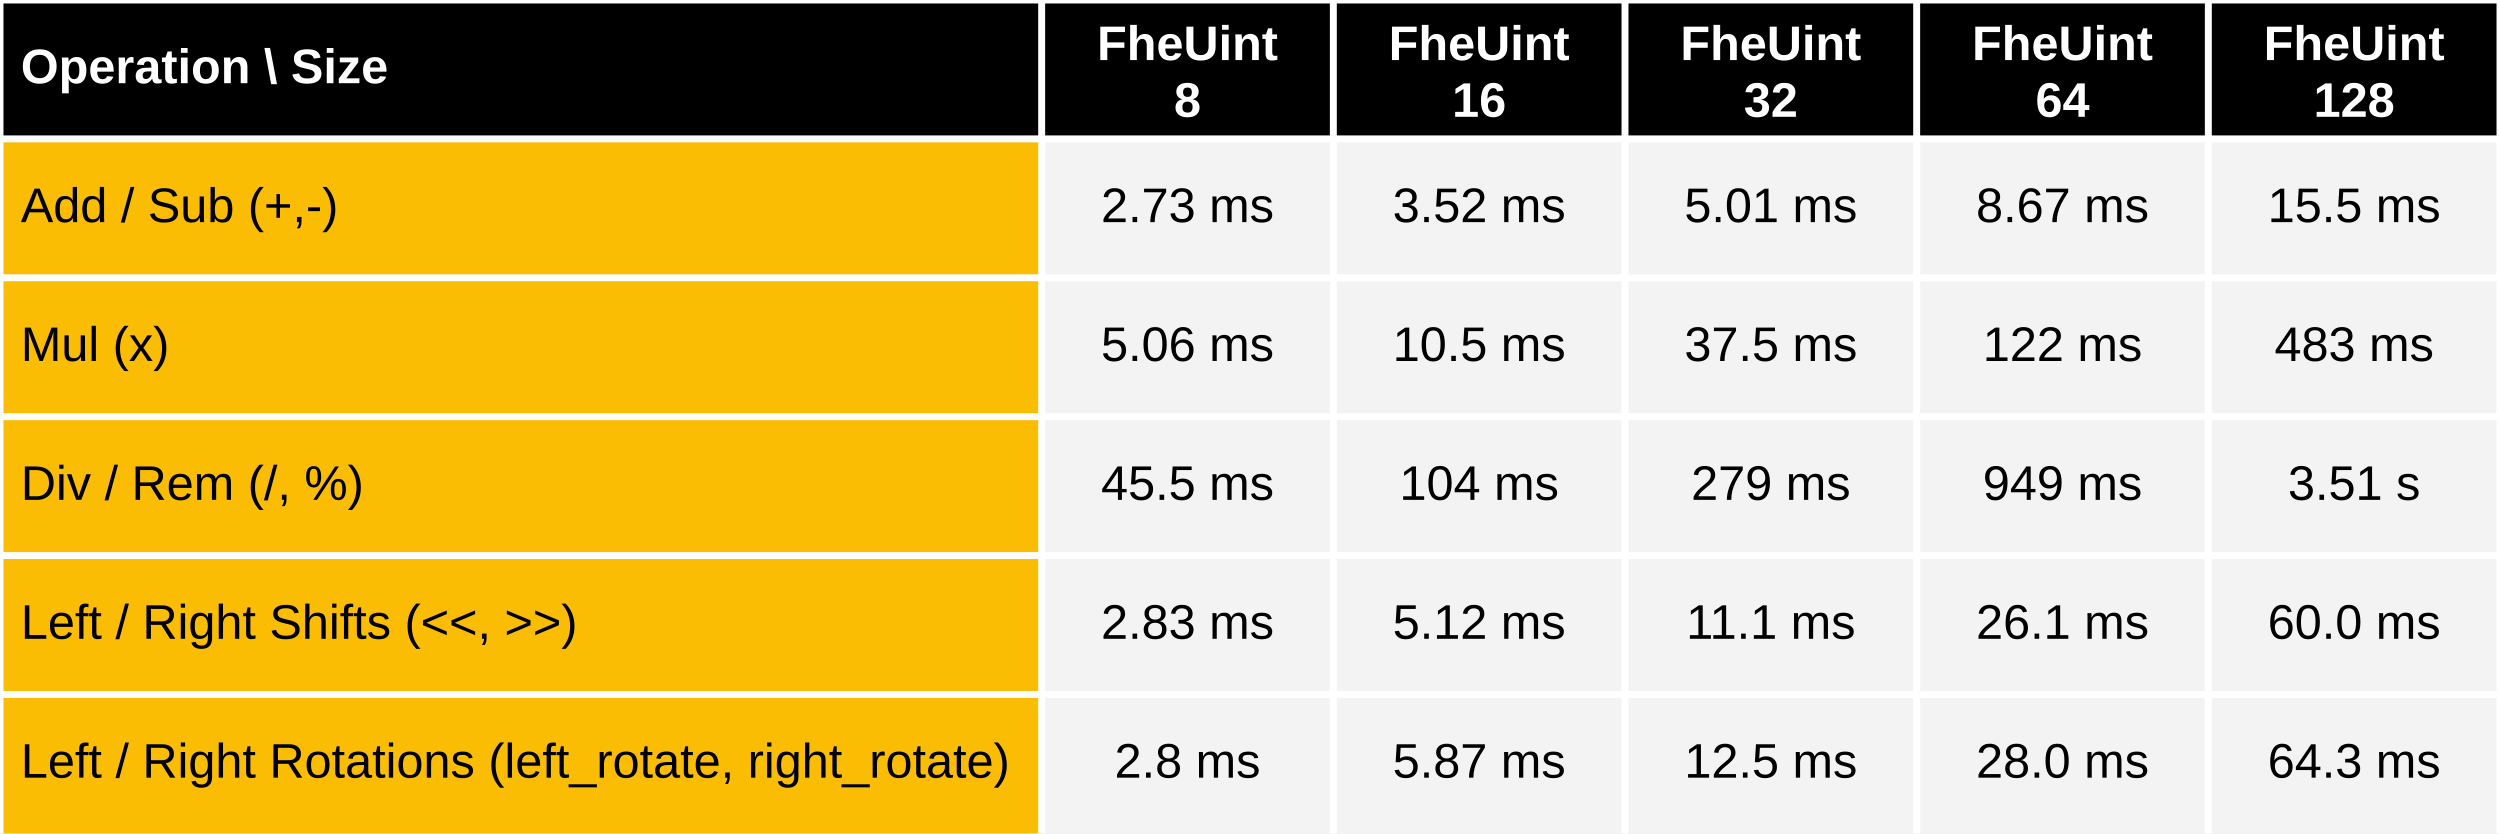
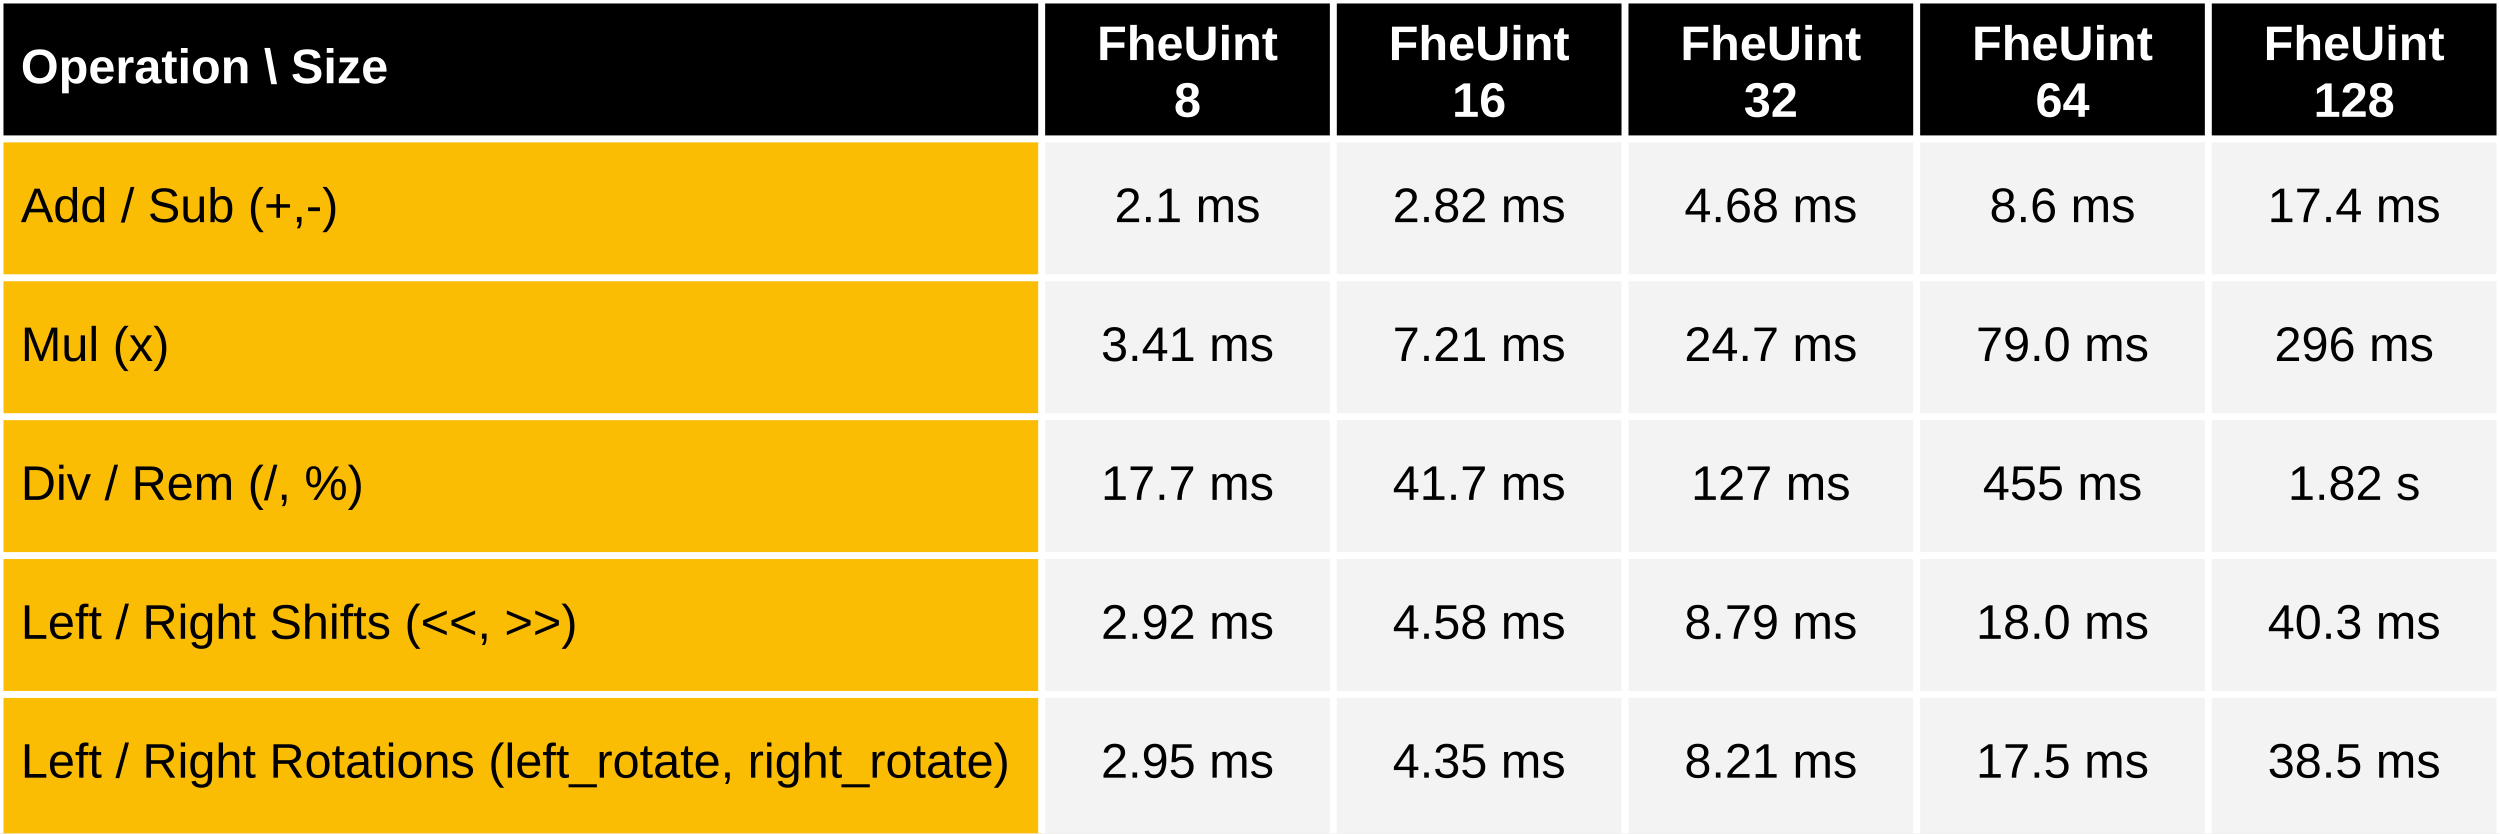
<svg xmlns="http://www.w3.org/2000/svg" viewBox="0 0 720 240" preserveAspectRatio="meet" width="100%" height="240">
  <rect x="0" y="0" width="720" height="40" fill="black" />
  <text dominant-baseline="middle" text-anchor="start" font-family="Arial" font-size="14" font-weight="bold" fill="white" x="6" y="20.0">Operation \ Size</text>
  <text dominant-baseline="middle" text-anchor="middle" font-family="Arial" font-size="14" font-weight="bold" fill="white" x="342.0" y="13.333">FheUint</text>
  <text dominant-baseline="middle" text-anchor="middle" font-family="Arial" font-size="14" font-weight="bold" fill="white" x="342.0" y="29.667">8</text>
  <text dominant-baseline="middle" text-anchor="middle" font-family="Arial" font-size="14" font-weight="bold" fill="white" x="426.0" y="13.333">FheUint</text>
  <text dominant-baseline="middle" text-anchor="middle" font-family="Arial" font-size="14" font-weight="bold" fill="white" x="426.0" y="29.667">16</text>
  <text dominant-baseline="middle" text-anchor="middle" font-family="Arial" font-size="14" font-weight="bold" fill="white" x="510.0" y="13.333">FheUint</text>
  <text dominant-baseline="middle" text-anchor="middle" font-family="Arial" font-size="14" font-weight="bold" fill="white" x="510.0" y="29.667">32</text>
  <text dominant-baseline="middle" text-anchor="middle" font-family="Arial" font-size="14" font-weight="bold" fill="white" x="594.0" y="13.333">FheUint</text>
  <text dominant-baseline="middle" text-anchor="middle" font-family="Arial" font-size="14" font-weight="bold" fill="white" x="594.0" y="29.667">64</text>
  <text dominant-baseline="middle" text-anchor="middle" font-family="Arial" font-size="14" font-weight="bold" fill="white" x="678.0" y="13.333">FheUint</text>
  <text dominant-baseline="middle" text-anchor="middle" font-family="Arial" font-size="14" font-weight="bold" fill="white" x="678.0" y="29.667">128</text>
  <rect x="0" y="40" width="300" height="200" fill="#fbbc04" />
  <rect x="300" y="40" width="420" height="200" fill="#f3f3f3" />
  <text dominant-baseline="middle" text-anchor="start" font-family="Arial" font-size="14" font-weight="normal" fill="black" x="6" y="60.0">Add / Sub (+,-)</text>
-   <text dominant-baseline="middle" text-anchor="middle" font-family="Arial" font-size="14" font-weight="normal" fill="black" x="342.0" y="60.0">2.73 ms</text>
-   <text dominant-baseline="middle" text-anchor="middle" font-family="Arial" font-size="14" font-weight="normal" fill="black" x="426.0" y="60.0">3.52 ms</text>
-   <text dominant-baseline="middle" text-anchor="middle" font-family="Arial" font-size="14" font-weight="normal" fill="black" x="510.0" y="60.0">5.01 ms</text>
-   <text dominant-baseline="middle" text-anchor="middle" font-family="Arial" font-size="14" font-weight="normal" fill="black" x="594.0" y="60.0">8.67 ms</text>
-   <text dominant-baseline="middle" text-anchor="middle" font-family="Arial" font-size="14" font-weight="normal" fill="black" x="678.0" y="60.0">15.5 ms</text>
+   <text dominant-baseline="middle" text-anchor="middle" font-family="Arial" font-size="14" font-weight="normal" fill="black" x="342.0" y="60.0">2.1 ms</text>
+   <text dominant-baseline="middle" text-anchor="middle" font-family="Arial" font-size="14" font-weight="normal" fill="black" x="426.0" y="60.0">2.82 ms</text>
+   <text dominant-baseline="middle" text-anchor="middle" font-family="Arial" font-size="14" font-weight="normal" fill="black" x="510.0" y="60.0">4.68 ms</text>
+   <text dominant-baseline="middle" text-anchor="middle" font-family="Arial" font-size="14" font-weight="normal" fill="black" x="594.0" y="60.0">8.6 ms</text>
+   <text dominant-baseline="middle" text-anchor="middle" font-family="Arial" font-size="14" font-weight="normal" fill="black" x="678.0" y="60.0">17.4 ms</text>
  <text dominant-baseline="middle" text-anchor="start" font-family="Arial" font-size="14" font-weight="normal" fill="black" x="6" y="100.0">Mul (x)</text>
-   <text dominant-baseline="middle" text-anchor="middle" font-family="Arial" font-size="14" font-weight="normal" fill="black" x="342.0" y="100.0">5.06 ms</text>
-   <text dominant-baseline="middle" text-anchor="middle" font-family="Arial" font-size="14" font-weight="normal" fill="black" x="426.0" y="100.0">10.5 ms</text>
-   <text dominant-baseline="middle" text-anchor="middle" font-family="Arial" font-size="14" font-weight="normal" fill="black" x="510.0" y="100.0">37.5 ms</text>
-   <text dominant-baseline="middle" text-anchor="middle" font-family="Arial" font-size="14" font-weight="normal" fill="black" x="594.0" y="100.0">122 ms</text>
-   <text dominant-baseline="middle" text-anchor="middle" font-family="Arial" font-size="14" font-weight="normal" fill="black" x="678.0" y="100.0">483 ms</text>
+   <text dominant-baseline="middle" text-anchor="middle" font-family="Arial" font-size="14" font-weight="normal" fill="black" x="342.0" y="100.0">3.41 ms</text>
+   <text dominant-baseline="middle" text-anchor="middle" font-family="Arial" font-size="14" font-weight="normal" fill="black" x="426.0" y="100.0">7.21 ms</text>
+   <text dominant-baseline="middle" text-anchor="middle" font-family="Arial" font-size="14" font-weight="normal" fill="black" x="510.0" y="100.0">24.7 ms</text>
+   <text dominant-baseline="middle" text-anchor="middle" font-family="Arial" font-size="14" font-weight="normal" fill="black" x="594.0" y="100.0">79.0 ms</text>
+   <text dominant-baseline="middle" text-anchor="middle" font-family="Arial" font-size="14" font-weight="normal" fill="black" x="678.0" y="100.0">296 ms</text>
  <text dominant-baseline="middle" text-anchor="start" font-family="Arial" font-size="14" font-weight="normal" fill="black" x="6" y="140.0">Div / Rem  (/, %)</text>
-   <text dominant-baseline="middle" text-anchor="middle" font-family="Arial" font-size="14" font-weight="normal" fill="black" x="342.0" y="140.0">45.5 ms</text>
-   <text dominant-baseline="middle" text-anchor="middle" font-family="Arial" font-size="14" font-weight="normal" fill="black" x="426.0" y="140.0">104 ms</text>
-   <text dominant-baseline="middle" text-anchor="middle" font-family="Arial" font-size="14" font-weight="normal" fill="black" x="510.0" y="140.0">279 ms</text>
-   <text dominant-baseline="middle" text-anchor="middle" font-family="Arial" font-size="14" font-weight="normal" fill="black" x="594.0" y="140.0">949 ms</text>
-   <text dominant-baseline="middle" text-anchor="middle" font-family="Arial" font-size="14" font-weight="normal" fill="black" x="678.0" y="140.0">3.51 s</text>
+   <text dominant-baseline="middle" text-anchor="middle" font-family="Arial" font-size="14" font-weight="normal" fill="black" x="342.0" y="140.0">17.7 ms</text>
+   <text dominant-baseline="middle" text-anchor="middle" font-family="Arial" font-size="14" font-weight="normal" fill="black" x="426.0" y="140.0">41.7 ms</text>
+   <text dominant-baseline="middle" text-anchor="middle" font-family="Arial" font-size="14" font-weight="normal" fill="black" x="510.0" y="140.0">127 ms</text>
+   <text dominant-baseline="middle" text-anchor="middle" font-family="Arial" font-size="14" font-weight="normal" fill="black" x="594.0" y="140.0">455 ms</text>
+   <text dominant-baseline="middle" text-anchor="middle" font-family="Arial" font-size="14" font-weight="normal" fill="black" x="678.0" y="140.0">1.82 s</text>
  <text dominant-baseline="middle" text-anchor="start" font-family="Arial" font-size="14" font-weight="normal" fill="black" x="6" y="180.0">Left / Right Shifts (&lt;&lt;, &gt;&gt;)</text>
-   <text dominant-baseline="middle" text-anchor="middle" font-family="Arial" font-size="14" font-weight="normal" fill="black" x="342.0" y="180.0">2.83 ms</text>
-   <text dominant-baseline="middle" text-anchor="middle" font-family="Arial" font-size="14" font-weight="normal" fill="black" x="426.0" y="180.0">5.12 ms</text>
-   <text dominant-baseline="middle" text-anchor="middle" font-family="Arial" font-size="14" font-weight="normal" fill="black" x="510.0" y="180.0">11.1 ms</text>
-   <text dominant-baseline="middle" text-anchor="middle" font-family="Arial" font-size="14" font-weight="normal" fill="black" x="594.0" y="180.0">26.1 ms</text>
-   <text dominant-baseline="middle" text-anchor="middle" font-family="Arial" font-size="14" font-weight="normal" fill="black" x="678.0" y="180.0">60.0 ms</text>
+   <text dominant-baseline="middle" text-anchor="middle" font-family="Arial" font-size="14" font-weight="normal" fill="black" x="342.0" y="180.0">2.92 ms</text>
+   <text dominant-baseline="middle" text-anchor="middle" font-family="Arial" font-size="14" font-weight="normal" fill="black" x="426.0" y="180.0">4.58 ms</text>
+   <text dominant-baseline="middle" text-anchor="middle" font-family="Arial" font-size="14" font-weight="normal" fill="black" x="510.0" y="180.0">8.79 ms</text>
+   <text dominant-baseline="middle" text-anchor="middle" font-family="Arial" font-size="14" font-weight="normal" fill="black" x="594.0" y="180.0">18.0 ms</text>
+   <text dominant-baseline="middle" text-anchor="middle" font-family="Arial" font-size="14" font-weight="normal" fill="black" x="678.0" y="180.0">40.3 ms</text>
  <text dominant-baseline="middle" text-anchor="start" font-family="Arial" font-size="14" font-weight="normal" fill="black" x="6" y="220.0">Left / Right Rotations (left_rotate, right_rotate)</text>
-   <text dominant-baseline="middle" text-anchor="middle" font-family="Arial" font-size="14" font-weight="normal" fill="black" x="342.0" y="220.0">2.8 ms</text>
-   <text dominant-baseline="middle" text-anchor="middle" font-family="Arial" font-size="14" font-weight="normal" fill="black" x="426.0" y="220.0">5.87 ms</text>
-   <text dominant-baseline="middle" text-anchor="middle" font-family="Arial" font-size="14" font-weight="normal" fill="black" x="510.0" y="220.0">12.5 ms</text>
-   <text dominant-baseline="middle" text-anchor="middle" font-family="Arial" font-size="14" font-weight="normal" fill="black" x="594.0" y="220.0">28.0 ms</text>
-   <text dominant-baseline="middle" text-anchor="middle" font-family="Arial" font-size="14" font-weight="normal" fill="black" x="678.0" y="220.0">64.3 ms</text>
+   <text dominant-baseline="middle" text-anchor="middle" font-family="Arial" font-size="14" font-weight="normal" fill="black" x="342.0" y="220.0">2.95 ms</text>
+   <text dominant-baseline="middle" text-anchor="middle" font-family="Arial" font-size="14" font-weight="normal" fill="black" x="426.0" y="220.0">4.35 ms</text>
+   <text dominant-baseline="middle" text-anchor="middle" font-family="Arial" font-size="14" font-weight="normal" fill="black" x="510.0" y="220.0">8.21 ms</text>
+   <text dominant-baseline="middle" text-anchor="middle" font-family="Arial" font-size="14" font-weight="normal" fill="black" x="594.0" y="220.0">17.5 ms</text>
+   <text dominant-baseline="middle" text-anchor="middle" font-family="Arial" font-size="14" font-weight="normal" fill="black" x="678.0" y="220.0">38.5 ms</text>
  <line stroke="white" stroke-width="2" x1="0" y1="0" x2="720" y2="0" />
  <line stroke="white" stroke-width="2" x1="0" y1="40" x2="720" y2="40" />
  <line stroke="white" stroke-width="2" x1="0" y1="80" x2="720" y2="80" />
  <line stroke="white" stroke-width="2" x1="0" y1="120" x2="720" y2="120" />
  <line stroke="white" stroke-width="2" x1="0" y1="160" x2="720" y2="160" />
  <line stroke="white" stroke-width="2" x1="0" y1="200" x2="720" y2="200" />
  <line stroke="white" stroke-width="2" x1="0" y1="0" x2="0" y2="240" />
  <line stroke="white" stroke-width="2" x1="300.0" y1="0" x2="300.0" y2="240" />
  <line stroke="white" stroke-width="2" x1="384.0" y1="0" x2="384.0" y2="240" />
  <line stroke="white" stroke-width="2" x1="468.0" y1="0" x2="468.0" y2="240" />
  <line stroke="white" stroke-width="2" x1="552.0" y1="0" x2="552.0" y2="240" />
  <line stroke="white" stroke-width="2" x1="636.0" y1="0" x2="636.0" y2="240" />
  <line stroke="white" stroke-width="2" x1="720.0" y1="0" x2="720.0" y2="240" />
</svg>
